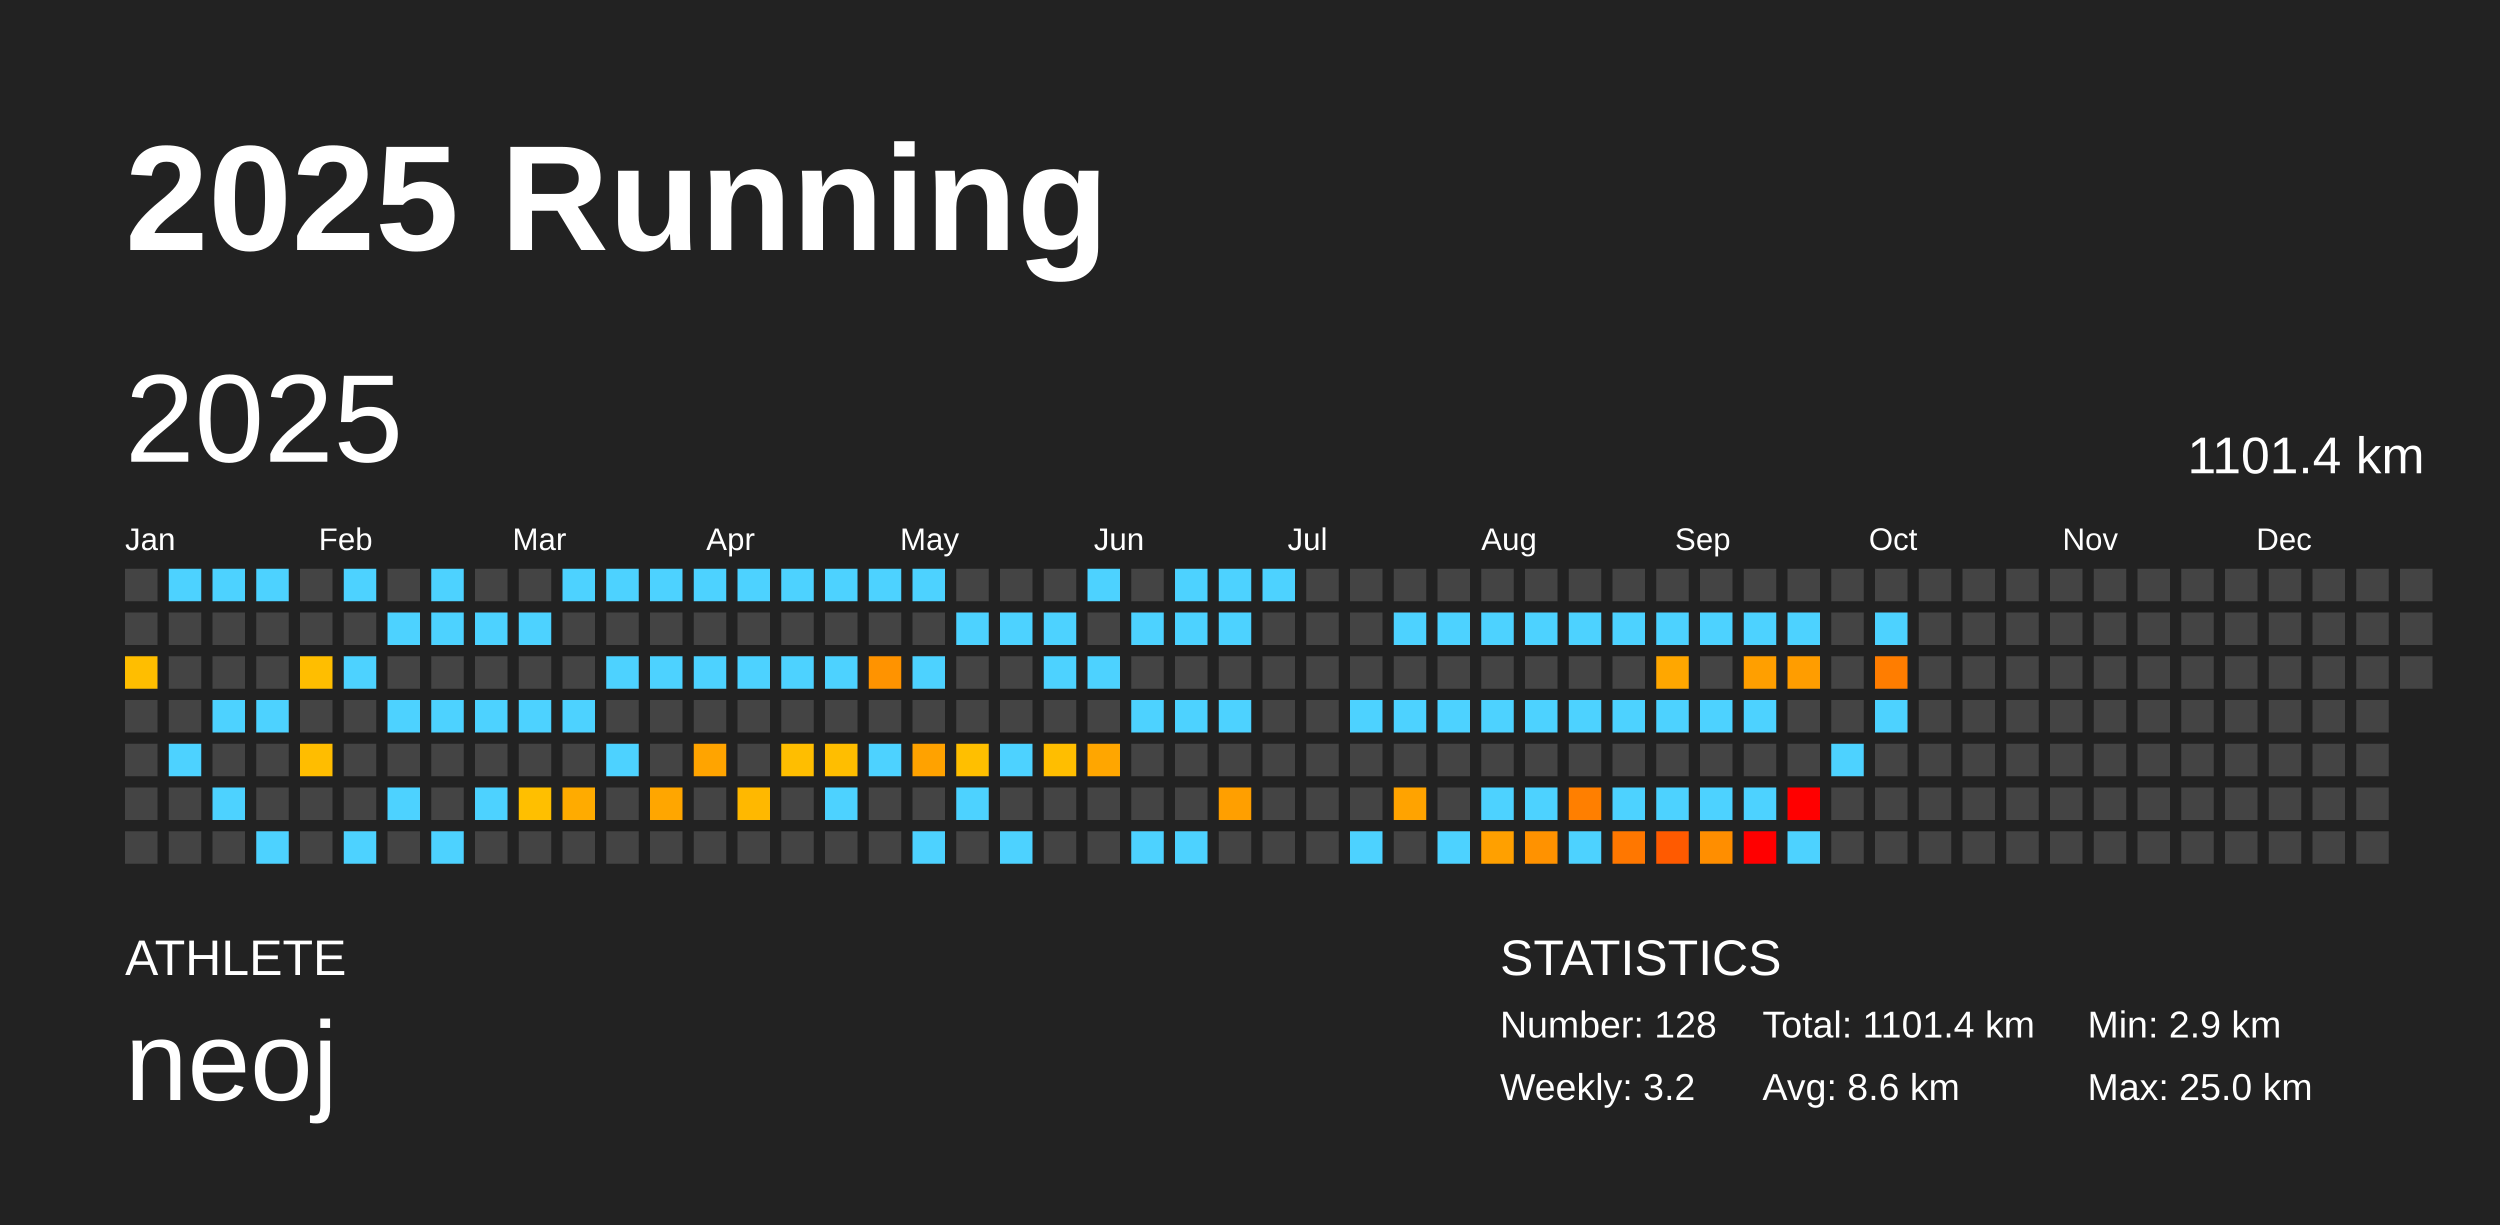
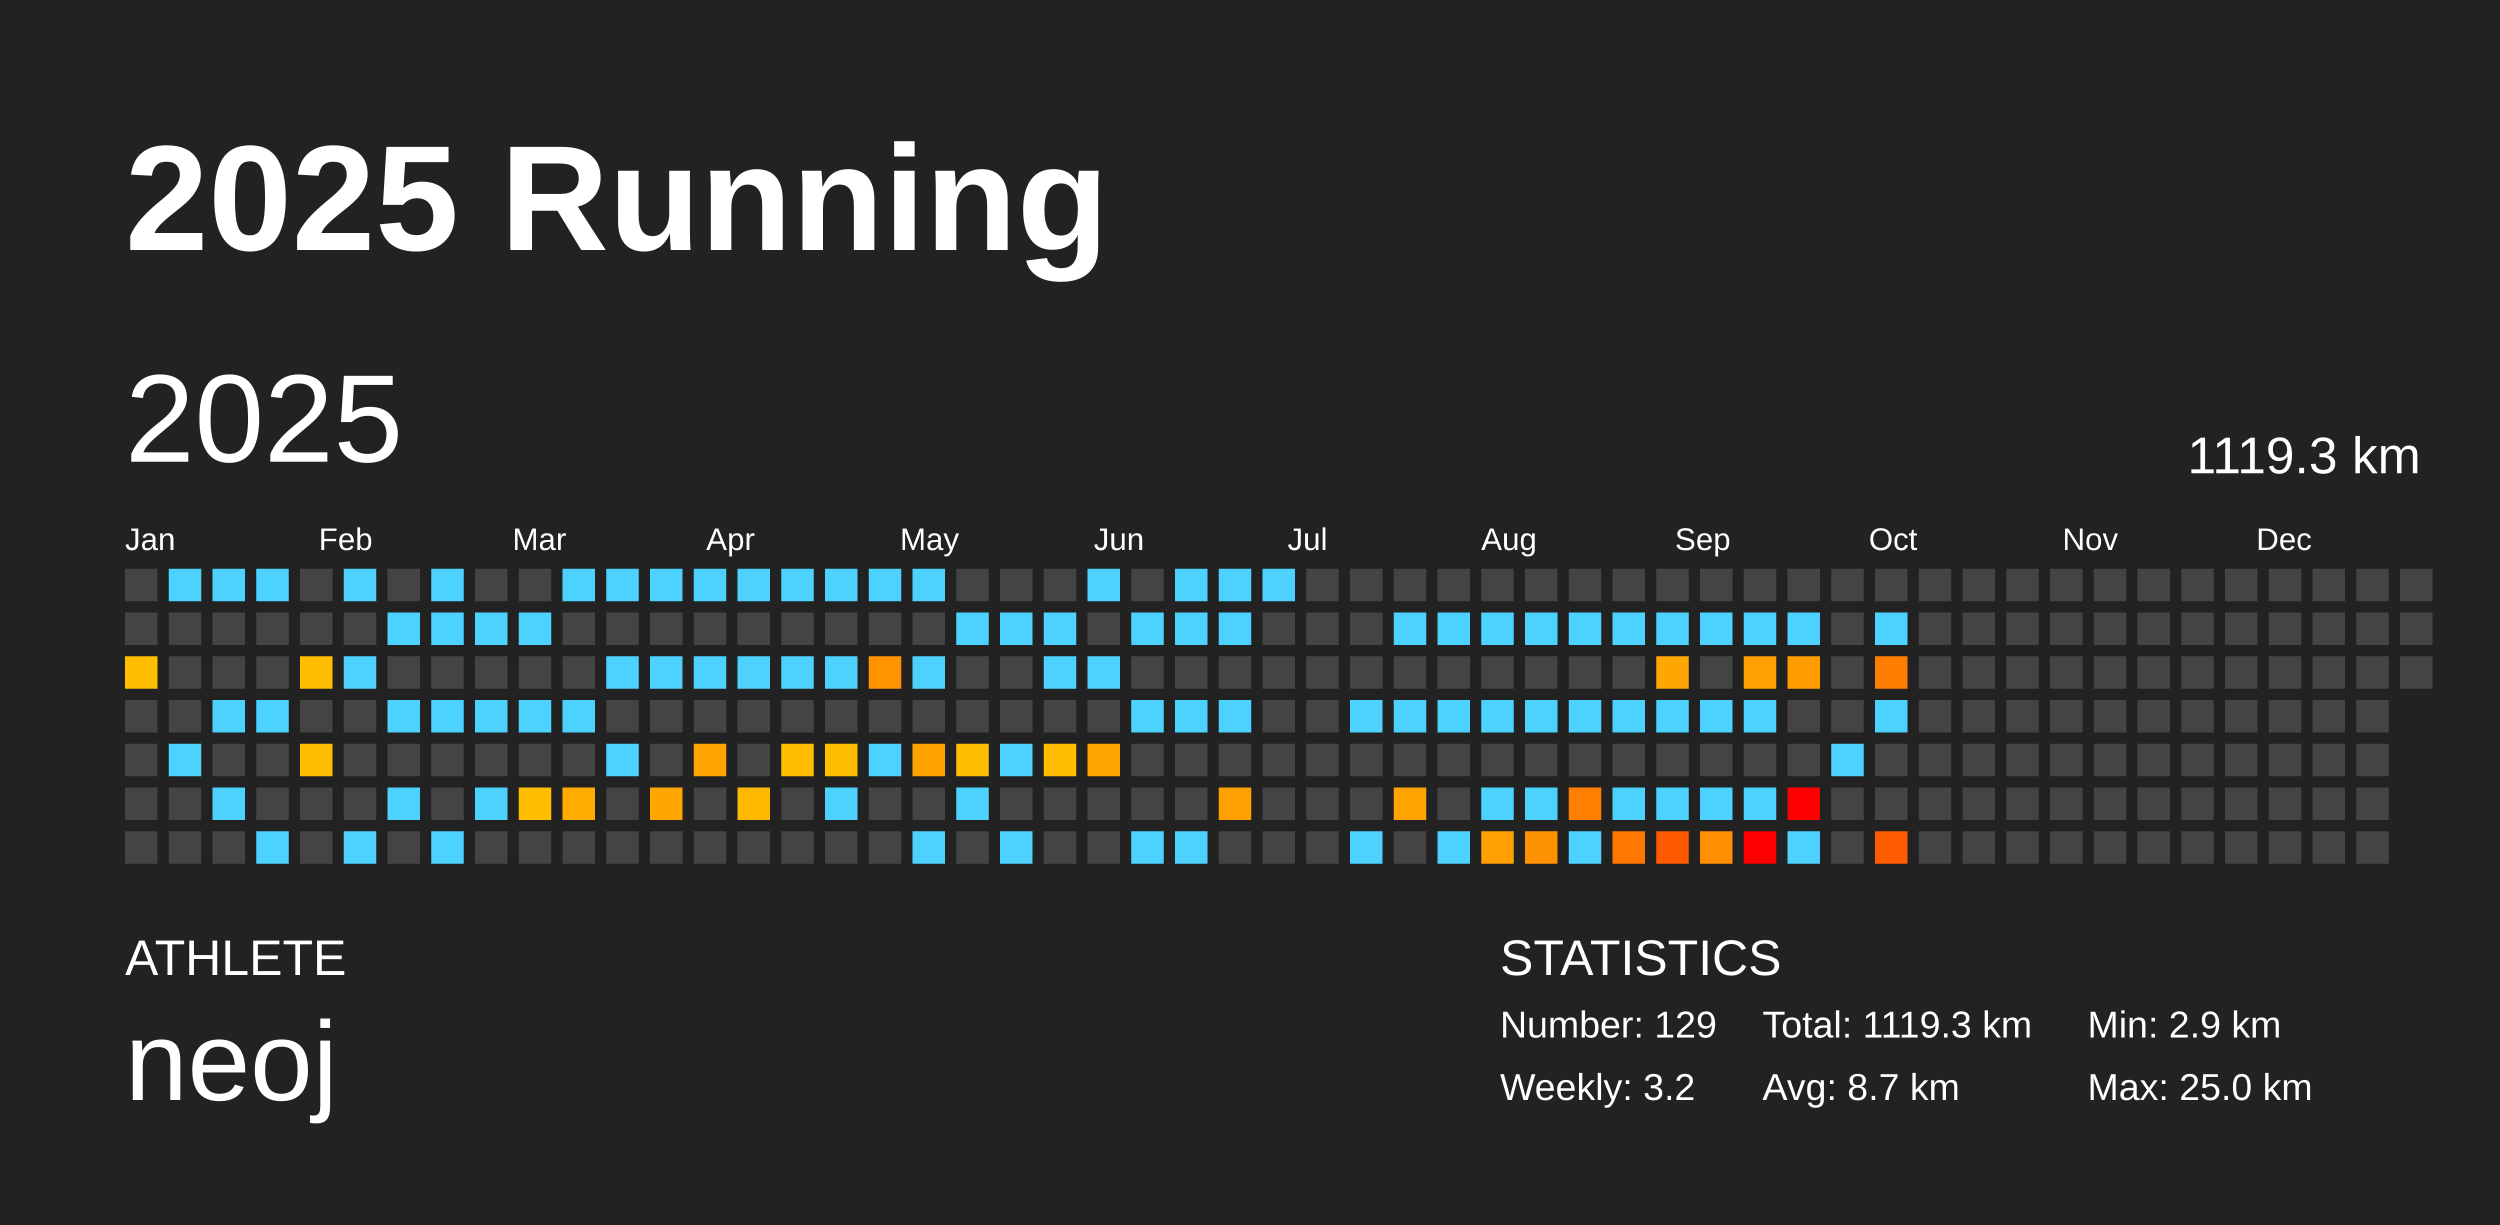
<svg xmlns="http://www.w3.org/2000/svg" baseProfile="full" height="98mm" version="1.1" viewBox="0,0,200,98" width="200mm">
  <defs />
  <rect fill="#222222" height="98" width="200" x="0" y="0" />
  <text fill="#FFFFFF" style="font-size:12px; font-family:Arial; font-weight:bold;" x="10" y="20">2025 Running</text>
  <text fill="#FFFFFF" style="font-size:4px; font-family:Arial" x="10" y="78">ATHLETE</text>
  <text fill="#FFFFFF" style="font-size:9px; font-family:Arial" x="10" y="88">neoj</text>
  <text fill="#FFFFFF" style="font-size:4px; font-family:Arial" x="120" y="78">STATISTICS</text>
-   <text fill="#FFFFFF" style="font-size:3px; font-family:Arial" x="120" y="83">Number: 128</text>
+   <text fill="#FFFFFF" style="font-size:3px; font-family:Arial" x="120" y="83">Number: 129</text>
  <text fill="#FFFFFF" style="font-size:3px; font-family:Arial" x="120" y="88">Weekly: 3.2</text>
-   <text fill="#FFFFFF" style="font-size:3px; font-family:Arial" x="141" y="83">Total: 1101.4 km</text>
-   <text fill="#FFFFFF" style="font-size:3px; font-family:Arial" x="141" y="88">Avg: 8.6 km</text>
+   <text fill="#FFFFFF" style="font-size:3px; font-family:Arial" x="141" y="83">Total: 1119.3 km</text>
+   <text fill="#FFFFFF" style="font-size:3px; font-family:Arial" x="141" y="88">Avg: 8.7 km</text>
  <text fill="#FFFFFF" style="font-size:3px; font-family:Arial" x="167" y="83">Min: 2.9 km</text>
  <text fill="#FFFFFF" style="font-size:3px; font-family:Arial" x="167" y="88">Max: 25.0 km</text>
  <text dominant-baseline="hanging" fill="#FFFFFF" style="font-size:10.0px; font-family:Arial;" x="10" y="30">2025</text>
-   <text dominant-baseline="hanging" fill="#FFFFFF" style="font-size:4.125px; font-family:Arial;" x="175" y="35">1101.4 km</text>
+   <text dominant-baseline="hanging" fill="#FFFFFF" style="font-size:4.125px; font-family:Arial;" x="175" y="35">1119.3 km</text>
  <text fill="#FFFFFF" style="font-size:2.5px; font-family:Arial" x="10.0" y="44">Jan</text>
  <text fill="#FFFFFF" style="font-size:2.5px; font-family:Arial" x="25.5" y="44">Feb</text>
  <text fill="#FFFFFF" style="font-size:2.5px; font-family:Arial" x="41.0" y="44">Mar</text>
  <text fill="#FFFFFF" style="font-size:2.5px; font-family:Arial" x="56.5" y="44">Apr</text>
  <text fill="#FFFFFF" style="font-size:2.5px; font-family:Arial" x="72.0" y="44">May</text>
  <text fill="#FFFFFF" style="font-size:2.5px; font-family:Arial" x="87.5" y="44">Jun</text>
  <text fill="#FFFFFF" style="font-size:2.5px; font-family:Arial" x="103.0" y="44">Jul</text>
  <text fill="#FFFFFF" style="font-size:2.5px; font-family:Arial" x="118.5" y="44">Aug</text>
  <text fill="#FFFFFF" style="font-size:2.5px; font-family:Arial" x="134.0" y="44">Sep</text>
  <text fill="#FFFFFF" style="font-size:2.5px; font-family:Arial" x="149.5" y="44">Oct</text>
  <text fill="#FFFFFF" style="font-size:2.5px; font-family:Arial" x="165.0" y="44">Nov</text>
  <text fill="#FFFFFF" style="font-size:2.5px; font-family:Arial" x="180.5" y="44">Dec</text>
  <rect fill="#444444" height="2.6" width="2.6" x="10.0" y="45.5" />
  <rect fill="#444444" height="2.6" width="2.6" x="10.0" y="49.0" />
  <rect fill="#ffbe00" height="2.6" width="2.6" x="10.0" y="52.5" />
  <rect fill="#444444" height="2.6" width="2.6" x="10.0" y="56.0" />
  <rect fill="#444444" height="2.6" width="2.6" x="10.0" y="59.5" />
  <rect fill="#444444" height="2.6" width="2.6" x="10.0" y="63.0" />
  <rect fill="#444444" height="2.6" width="2.6" x="10.0" y="66.5" />
  <rect fill="#4dd2ff" height="2.6" width="2.6" x="13.5" y="45.5" />
  <rect fill="#444444" height="2.6" width="2.6" x="13.5" y="49.0" />
  <rect fill="#444444" height="2.6" width="2.6" x="13.5" y="52.5" />
  <rect fill="#444444" height="2.6" width="2.6" x="13.5" y="56.0" />
  <rect fill="#4dd2ff" height="2.6" width="2.6" x="13.5" y="59.5" />
  <rect fill="#444444" height="2.6" width="2.6" x="13.5" y="63.0" />
  <rect fill="#444444" height="2.6" width="2.6" x="13.5" y="66.5" />
  <rect fill="#4dd2ff" height="2.6" width="2.6" x="17.0" y="45.5" />
  <rect fill="#444444" height="2.6" width="2.6" x="17.0" y="49.0" />
  <rect fill="#444444" height="2.6" width="2.6" x="17.0" y="52.5" />
  <rect fill="#4dd2ff" height="2.6" width="2.6" x="17.0" y="56.0" />
  <rect fill="#444444" height="2.6" width="2.6" x="17.0" y="59.5" />
  <rect fill="#4dd2ff" height="2.6" width="2.6" x="17.0" y="63.0" />
  <rect fill="#444444" height="2.6" width="2.6" x="17.0" y="66.5" />
  <rect fill="#4dd2ff" height="2.6" width="2.6" x="20.5" y="45.5" />
  <rect fill="#444444" height="2.6" width="2.6" x="20.5" y="49.0" />
  <rect fill="#444444" height="2.6" width="2.6" x="20.5" y="52.5" />
  <rect fill="#4dd2ff" height="2.6" width="2.6" x="20.5" y="56.0" />
  <rect fill="#444444" height="2.6" width="2.6" x="20.5" y="59.5" />
  <rect fill="#444444" height="2.6" width="2.6" x="20.5" y="63.0" />
  <rect fill="#4dd2ff" height="2.6" width="2.6" x="20.5" y="66.5" />
  <rect fill="#444444" height="2.6" width="2.6" x="24.0" y="45.5" />
  <rect fill="#444444" height="2.6" width="2.6" x="24.0" y="49.0" />
  <rect fill="#ffbe00" height="2.6" width="2.6" x="24.0" y="52.5" />
  <rect fill="#444444" height="2.6" width="2.6" x="24.0" y="56.0" />
  <rect fill="#ffbd00" height="2.6" width="2.6" x="24.0" y="59.5" />
  <rect fill="#444444" height="2.6" width="2.6" x="24.0" y="63.0" />
  <rect fill="#444444" height="2.6" width="2.6" x="24.0" y="66.5" />
  <rect fill="#4dd2ff" height="2.6" width="2.6" x="27.5" y="45.5" />
  <rect fill="#444444" height="2.6" width="2.6" x="27.5" y="49.0" />
  <rect fill="#4dd2ff" height="2.6" width="2.6" x="27.5" y="52.5" />
  <rect fill="#444444" height="2.6" width="2.6" x="27.5" y="56.0" />
  <rect fill="#444444" height="2.6" width="2.6" x="27.5" y="59.5" />
  <rect fill="#444444" height="2.6" width="2.6" x="27.5" y="63.0" />
  <rect fill="#4dd2ff" height="2.6" width="2.6" x="27.5" y="66.5" />
  <rect fill="#444444" height="2.6" width="2.6" x="31.0" y="45.5" />
  <rect fill="#4dd2ff" height="2.6" width="2.6" x="31.0" y="49.0" />
  <rect fill="#444444" height="2.6" width="2.6" x="31.0" y="52.5" />
  <rect fill="#4dd2ff" height="2.6" width="2.6" x="31.0" y="56.0" />
  <rect fill="#444444" height="2.6" width="2.6" x="31.0" y="59.5" />
  <rect fill="#4dd2ff" height="2.6" width="2.6" x="31.0" y="63.0" />
  <rect fill="#444444" height="2.6" width="2.6" x="31.0" y="66.5" />
  <rect fill="#4dd2ff" height="2.6" width="2.6" x="34.5" y="45.5" />
  <rect fill="#4dd2ff" height="2.6" width="2.6" x="34.5" y="49.0" />
  <rect fill="#444444" height="2.6" width="2.6" x="34.5" y="52.5" />
  <rect fill="#4dd2ff" height="2.6" width="2.6" x="34.5" y="56.0" />
  <rect fill="#444444" height="2.6" width="2.6" x="34.5" y="59.5" />
  <rect fill="#444444" height="2.6" width="2.6" x="34.5" y="63.0" />
  <rect fill="#4dd2ff" height="2.6" width="2.6" x="34.5" y="66.5" />
  <rect fill="#444444" height="2.6" width="2.6" x="38.0" y="45.5" />
  <rect fill="#4dd2ff" height="2.6" width="2.6" x="38.0" y="49.0" />
  <rect fill="#444444" height="2.6" width="2.6" x="38.0" y="52.5" />
  <rect fill="#4dd2ff" height="2.6" width="2.6" x="38.0" y="56.0" />
  <rect fill="#444444" height="2.6" width="2.6" x="38.0" y="59.5" />
  <rect fill="#4dd2ff" height="2.6" width="2.6" x="38.0" y="63.0" />
  <rect fill="#444444" height="2.6" width="2.6" x="38.0" y="66.5" />
  <rect fill="#444444" height="2.6" width="2.6" x="41.5" y="45.5" />
  <rect fill="#4dd2ff" height="2.6" width="2.6" x="41.5" y="49.0" />
  <rect fill="#444444" height="2.6" width="2.6" x="41.5" y="52.5" />
  <rect fill="#4dd2ff" height="2.6" width="2.6" x="41.5" y="56.0" />
  <rect fill="#444444" height="2.6" width="2.6" x="41.5" y="59.5" />
  <rect fill="#ffbf00" height="2.6" width="2.6" x="41.5" y="63.0" />
  <rect fill="#444444" height="2.6" width="2.6" x="41.5" y="66.5" />
  <rect fill="#4dd2ff" height="2.6" width="2.6" x="45.0" y="45.5" />
  <rect fill="#444444" height="2.6" width="2.6" x="45.0" y="49.0" />
  <rect fill="#444444" height="2.6" width="2.6" x="45.0" y="52.5" />
  <rect fill="#4dd2ff" height="2.6" width="2.6" x="45.0" y="56.0" />
  <rect fill="#444444" height="2.6" width="2.6" x="45.0" y="59.5" />
  <rect fill="#ffab00" height="2.6" width="2.6" x="45.0" y="63.0" />
  <rect fill="#444444" height="2.6" width="2.6" x="45.0" y="66.5" />
  <rect fill="#4dd2ff" height="2.6" width="2.6" x="48.5" y="45.5" />
  <rect fill="#444444" height="2.6" width="2.6" x="48.5" y="49.0" />
  <rect fill="#4dd2ff" height="2.6" width="2.6" x="48.5" y="52.5" />
  <rect fill="#444444" height="2.6" width="2.6" x="48.5" y="56.0" />
  <rect fill="#4dd2ff" height="2.6" width="2.6" x="48.5" y="59.5" />
  <rect fill="#444444" height="2.6" width="2.6" x="48.5" y="63.0" />
  <rect fill="#444444" height="2.6" width="2.6" x="48.5" y="66.5" />
  <rect fill="#4dd2ff" height="2.6" width="2.6" x="52.0" y="45.5" />
  <rect fill="#444444" height="2.6" width="2.6" x="52.0" y="49.0" />
  <rect fill="#4dd2ff" height="2.6" width="2.6" x="52.0" y="52.5" />
  <rect fill="#444444" height="2.6" width="2.6" x="52.0" y="56.0" />
  <rect fill="#444444" height="2.6" width="2.6" x="52.0" y="59.5" />
  <rect fill="#ffa600" height="2.6" width="2.6" x="52.0" y="63.0" />
  <rect fill="#444444" height="2.6" width="2.6" x="52.0" y="66.5" />
  <rect fill="#4dd2ff" height="2.6" width="2.6" x="55.5" y="45.5" />
  <rect fill="#444444" height="2.6" width="2.6" x="55.5" y="49.0" />
  <rect fill="#4dd2ff" height="2.6" width="2.6" x="55.5" y="52.5" />
  <rect fill="#444444" height="2.6" width="2.6" x="55.5" y="56.0" />
  <rect fill="#ffa400" height="2.6" width="2.6" x="55.5" y="59.5" />
  <rect fill="#444444" height="2.6" width="2.6" x="55.5" y="63.0" />
  <rect fill="#444444" height="2.6" width="2.6" x="55.5" y="66.5" />
  <rect fill="#4dd2ff" height="2.6" width="2.6" x="59.0" y="45.5" />
  <rect fill="#444444" height="2.6" width="2.6" x="59.0" y="49.0" />
  <rect fill="#4dd2ff" height="2.6" width="2.6" x="59.0" y="52.5" />
  <rect fill="#444444" height="2.6" width="2.6" x="59.0" y="56.0" />
  <rect fill="#444444" height="2.6" width="2.6" x="59.0" y="59.5" />
  <rect fill="#ffb800" height="2.6" width="2.6" x="59.0" y="63.0" />
  <rect fill="#444444" height="2.6" width="2.6" x="59.0" y="66.5" />
  <rect fill="#4dd2ff" height="2.6" width="2.6" x="62.5" y="45.5" />
  <rect fill="#444444" height="2.6" width="2.6" x="62.5" y="49.0" />
  <rect fill="#4dd2ff" height="2.6" width="2.6" x="62.5" y="52.5" />
  <rect fill="#444444" height="2.6" width="2.6" x="62.5" y="56.0" />
  <rect fill="#ffbe00" height="2.6" width="2.6" x="62.5" y="59.5" />
  <rect fill="#444444" height="2.6" width="2.6" x="62.5" y="63.0" />
  <rect fill="#444444" height="2.6" width="2.6" x="62.5" y="66.5" />
  <rect fill="#4dd2ff" height="2.6" width="2.6" x="66.0" y="45.5" />
  <rect fill="#444444" height="2.6" width="2.6" x="66.0" y="49.0" />
  <rect fill="#4dd2ff" height="2.6" width="2.6" x="66.0" y="52.5" />
  <rect fill="#444444" height="2.6" width="2.6" x="66.0" y="56.0" />
  <rect fill="#ffbe00" height="2.6" width="2.6" x="66.0" y="59.5" />
  <rect fill="#4dd2ff" height="2.6" width="2.6" x="66.0" y="63.0" />
  <rect fill="#444444" height="2.6" width="2.6" x="66.0" y="66.5" />
  <rect fill="#4dd2ff" height="2.6" width="2.6" x="69.5" y="45.5" />
  <rect fill="#444444" height="2.6" width="2.6" x="69.5" y="49.0" />
  <rect fill="#ff9300" height="2.6" width="2.6" x="69.5" y="52.5" />
  <rect fill="#444444" height="2.6" width="2.6" x="69.5" y="56.0" />
  <rect fill="#4dd2ff" height="2.6" width="2.6" x="69.5" y="59.5" />
  <rect fill="#444444" height="2.6" width="2.6" x="69.5" y="63.0" />
  <rect fill="#444444" height="2.6" width="2.6" x="69.5" y="66.5" />
  <rect fill="#4dd2ff" height="2.6" width="2.6" x="73.0" y="45.5" />
  <rect fill="#444444" height="2.6" width="2.6" x="73.0" y="49.0" />
  <rect fill="#4dd2ff" height="2.6" width="2.6" x="73.0" y="52.5" />
  <rect fill="#444444" height="2.6" width="2.6" x="73.0" y="56.0" />
  <rect fill="#ffa200" height="2.6" width="2.6" x="73.0" y="59.5" />
  <rect fill="#444444" height="2.6" width="2.6" x="73.0" y="63.0" />
  <rect fill="#4dd2ff" height="2.6" width="2.6" x="73.0" y="66.5" />
  <rect fill="#444444" height="2.6" width="2.6" x="76.5" y="45.5" />
  <rect fill="#4dd2ff" height="2.6" width="2.6" x="76.5" y="49.0" />
  <rect fill="#444444" height="2.6" width="2.6" x="76.5" y="52.5" />
  <rect fill="#444444" height="2.6" width="2.6" x="76.5" y="56.0" />
  <rect fill="#ffbf00" height="2.6" width="2.6" x="76.5" y="59.5" />
  <rect fill="#4dd2ff" height="2.6" width="2.6" x="76.5" y="63.0" />
  <rect fill="#444444" height="2.6" width="2.6" x="76.5" y="66.5" />
  <rect fill="#444444" height="2.6" width="2.6" x="80.0" y="45.5" />
  <rect fill="#4dd2ff" height="2.6" width="2.6" x="80.0" y="49.0" />
  <rect fill="#444444" height="2.6" width="2.6" x="80.0" y="52.5" />
  <rect fill="#444444" height="2.6" width="2.6" x="80.0" y="56.0" />
  <rect fill="#4dd2ff" height="2.6" width="2.6" x="80.0" y="59.5" />
  <rect fill="#444444" height="2.6" width="2.6" x="80.0" y="63.0" />
  <rect fill="#4dd2ff" height="2.6" width="2.6" x="80.0" y="66.5" />
  <rect fill="#444444" height="2.6" width="2.6" x="83.5" y="45.5" />
  <rect fill="#4dd2ff" height="2.6" width="2.6" x="83.5" y="49.0" />
  <rect fill="#4dd2ff" height="2.6" width="2.6" x="83.5" y="52.5" />
  <rect fill="#444444" height="2.6" width="2.6" x="83.5" y="56.0" />
  <rect fill="#ffbe00" height="2.6" width="2.6" x="83.5" y="59.5" />
  <rect fill="#444444" height="2.6" width="2.6" x="83.5" y="63.0" />
  <rect fill="#444444" height="2.6" width="2.6" x="83.5" y="66.5" />
  <rect fill="#4dd2ff" height="2.6" width="2.6" x="87.0" y="45.5" />
  <rect fill="#444444" height="2.6" width="2.6" x="87.0" y="49.0" />
  <rect fill="#4dd2ff" height="2.6" width="2.6" x="87.0" y="52.5" />
  <rect fill="#444444" height="2.6" width="2.6" x="87.0" y="56.0" />
  <rect fill="#ffa600" height="2.6" width="2.6" x="87.0" y="59.5" />
  <rect fill="#444444" height="2.6" width="2.6" x="87.0" y="63.0" />
  <rect fill="#444444" height="2.6" width="2.6" x="87.0" y="66.5" />
  <rect fill="#444444" height="2.6" width="2.6" x="90.5" y="45.5" />
  <rect fill="#4dd2ff" height="2.6" width="2.6" x="90.5" y="49.0" />
  <rect fill="#444444" height="2.6" width="2.6" x="90.5" y="52.5" />
  <rect fill="#4dd2ff" height="2.6" width="2.6" x="90.5" y="56.0" />
  <rect fill="#444444" height="2.6" width="2.6" x="90.5" y="59.5" />
  <rect fill="#444444" height="2.6" width="2.6" x="90.5" y="63.0" />
  <rect fill="#4dd2ff" height="2.6" width="2.6" x="90.5" y="66.5" />
  <rect fill="#4dd2ff" height="2.6" width="2.6" x="94.0" y="45.5" />
  <rect fill="#4dd2ff" height="2.6" width="2.6" x="94.0" y="49.0" />
  <rect fill="#444444" height="2.6" width="2.6" x="94.0" y="52.5" />
  <rect fill="#4dd2ff" height="2.6" width="2.6" x="94.0" y="56.0" />
  <rect fill="#444444" height="2.6" width="2.6" x="94.0" y="59.5" />
  <rect fill="#444444" height="2.6" width="2.6" x="94.0" y="63.0" />
  <rect fill="#4dd2ff" height="2.6" width="2.6" x="94.0" y="66.5" />
  <rect fill="#4dd2ff" height="2.6" width="2.6" x="97.5" y="45.5" />
  <rect fill="#4dd2ff" height="2.6" width="2.6" x="97.5" y="49.0" />
  <rect fill="#444444" height="2.6" width="2.6" x="97.5" y="52.5" />
  <rect fill="#4dd2ff" height="2.6" width="2.6" x="97.5" y="56.0" />
  <rect fill="#444444" height="2.6" width="2.6" x="97.5" y="59.5" />
  <rect fill="#ff9f00" height="2.6" width="2.6" x="97.5" y="63.0" />
  <rect fill="#444444" height="2.6" width="2.6" x="97.5" y="66.5" />
  <rect fill="#4dd2ff" height="2.6" width="2.6" x="101.0" y="45.5" />
  <rect fill="#444444" height="2.6" width="2.6" x="101.0" y="49.0" />
  <rect fill="#444444" height="2.6" width="2.6" x="101.0" y="52.5" />
  <rect fill="#444444" height="2.6" width="2.6" x="101.0" y="56.0" />
  <rect fill="#444444" height="2.6" width="2.6" x="101.0" y="59.5" />
  <rect fill="#444444" height="2.6" width="2.6" x="101.0" y="63.0" />
  <rect fill="#444444" height="2.6" width="2.6" x="101.0" y="66.5" />
  <rect fill="#444444" height="2.6" width="2.6" x="104.5" y="45.5" />
  <rect fill="#444444" height="2.6" width="2.6" x="104.5" y="49.0" />
  <rect fill="#444444" height="2.6" width="2.6" x="104.5" y="52.5" />
  <rect fill="#444444" height="2.6" width="2.6" x="104.5" y="56.0" />
  <rect fill="#444444" height="2.6" width="2.6" x="104.5" y="59.5" />
  <rect fill="#444444" height="2.6" width="2.6" x="104.5" y="63.0" />
  <rect fill="#444444" height="2.6" width="2.6" x="104.5" y="66.5" />
  <rect fill="#444444" height="2.6" width="2.6" x="108.0" y="45.5" />
  <rect fill="#444444" height="2.6" width="2.6" x="108.0" y="49.0" />
  <rect fill="#444444" height="2.6" width="2.6" x="108.0" y="52.5" />
  <rect fill="#4dd2ff" height="2.6" width="2.6" x="108.0" y="56.0" />
  <rect fill="#444444" height="2.6" width="2.6" x="108.0" y="59.5" />
  <rect fill="#444444" height="2.6" width="2.6" x="108.0" y="63.0" />
  <rect fill="#4dd2ff" height="2.6" width="2.6" x="108.0" y="66.5" />
  <rect fill="#444444" height="2.6" width="2.6" x="111.5" y="45.5" />
  <rect fill="#4dd2ff" height="2.6" width="2.6" x="111.5" y="49.0" />
  <rect fill="#444444" height="2.6" width="2.6" x="111.5" y="52.5" />
  <rect fill="#4dd2ff" height="2.6" width="2.6" x="111.5" y="56.0" />
  <rect fill="#444444" height="2.6" width="2.6" x="111.5" y="59.5" />
  <rect fill="#ffa300" height="2.6" width="2.6" x="111.5" y="63.0" />
  <rect fill="#444444" height="2.6" width="2.6" x="111.5" y="66.5" />
  <rect fill="#444444" height="2.6" width="2.6" x="115.0" y="45.5" />
  <rect fill="#4dd2ff" height="2.6" width="2.6" x="115.0" y="49.0" />
  <rect fill="#444444" height="2.6" width="2.6" x="115.0" y="52.5" />
  <rect fill="#4dd2ff" height="2.6" width="2.6" x="115.0" y="56.0" />
  <rect fill="#444444" height="2.6" width="2.6" x="115.0" y="59.5" />
  <rect fill="#444444" height="2.6" width="2.6" x="115.0" y="63.0" />
  <rect fill="#4dd2ff" height="2.6" width="2.6" x="115.0" y="66.5" />
  <rect fill="#444444" height="2.6" width="2.6" x="118.5" y="45.5" />
  <rect fill="#4dd2ff" height="2.6" width="2.6" x="118.5" y="49.0" />
  <rect fill="#444444" height="2.6" width="2.6" x="118.5" y="52.5" />
  <rect fill="#4dd2ff" height="2.6" width="2.6" x="118.5" y="56.0" />
  <rect fill="#444444" height="2.6" width="2.6" x="118.5" y="59.5" />
  <rect fill="#4dd2ff" height="2.6" width="2.6" x="118.5" y="63.0" />
  <rect fill="#ffa000" height="2.6" width="2.6" x="118.5" y="66.5" />
  <rect fill="#444444" height="2.6" width="2.6" x="122.0" y="45.5" />
  <rect fill="#4dd2ff" height="2.6" width="2.6" x="122.0" y="49.0" />
  <rect fill="#444444" height="2.6" width="2.6" x="122.0" y="52.5" />
  <rect fill="#4dd2ff" height="2.6" width="2.6" x="122.0" y="56.0" />
  <rect fill="#444444" height="2.6" width="2.6" x="122.0" y="59.5" />
  <rect fill="#4dd2ff" height="2.6" width="2.6" x="122.0" y="63.0" />
  <rect fill="#ff9200" height="2.6" width="2.6" x="122.0" y="66.5" />
  <rect fill="#444444" height="2.6" width="2.6" x="125.5" y="45.5" />
  <rect fill="#4dd2ff" height="2.6" width="2.6" x="125.5" y="49.0" />
  <rect fill="#444444" height="2.6" width="2.6" x="125.5" y="52.5" />
  <rect fill="#4dd2ff" height="2.6" width="2.6" x="125.5" y="56.0" />
  <rect fill="#444444" height="2.6" width="2.6" x="125.5" y="59.5" />
  <rect fill="#ff7f00" height="2.6" width="2.6" x="125.5" y="63.0" />
  <rect fill="#4dd2ff" height="2.6" width="2.6" x="125.5" y="66.5" />
  <rect fill="#444444" height="2.6" width="2.6" x="129.0" y="45.5" />
  <rect fill="#4dd2ff" height="2.6" width="2.6" x="129.0" y="49.0" />
  <rect fill="#444444" height="2.6" width="2.6" x="129.0" y="52.5" />
  <rect fill="#4dd2ff" height="2.6" width="2.6" x="129.0" y="56.0" />
  <rect fill="#444444" height="2.6" width="2.6" x="129.0" y="59.5" />
  <rect fill="#4dd2ff" height="2.6" width="2.6" x="129.0" y="63.0" />
  <rect fill="#ff7700" height="2.6" width="2.6" x="129.0" y="66.5" />
  <rect fill="#444444" height="2.6" width="2.6" x="132.5" y="45.5" />
  <rect fill="#4dd2ff" height="2.6" width="2.6" x="132.5" y="49.0" />
  <rect fill="#ffa700" height="2.6" width="2.6" x="132.5" y="52.5" />
  <rect fill="#4dd2ff" height="2.6" width="2.6" x="132.5" y="56.0" />
  <rect fill="#444444" height="2.6" width="2.6" x="132.5" y="59.5" />
  <rect fill="#4dd2ff" height="2.6" width="2.6" x="132.5" y="63.0" />
  <rect fill="#ff5a00" height="2.6" width="2.6" x="132.5" y="66.5" />
  <rect fill="#444444" height="2.6" width="2.6" x="136.0" y="45.5" />
  <rect fill="#4dd2ff" height="2.6" width="2.6" x="136.0" y="49.0" />
  <rect fill="#444444" height="2.6" width="2.6" x="136.0" y="52.5" />
  <rect fill="#4dd2ff" height="2.6" width="2.6" x="136.0" y="56.0" />
  <rect fill="#444444" height="2.6" width="2.6" x="136.0" y="59.5" />
  <rect fill="#4dd2ff" height="2.6" width="2.6" x="136.0" y="63.0" />
  <rect fill="#ff8e00" height="2.6" width="2.6" x="136.0" y="66.5" />
  <rect fill="#444444" height="2.6" width="2.6" x="139.5" y="45.5" />
  <rect fill="#4dd2ff" height="2.6" width="2.6" x="139.5" y="49.0" />
  <rect fill="#ff9f00" height="2.6" width="2.6" x="139.5" y="52.5" />
  <rect fill="#4dd2ff" height="2.6" width="2.6" x="139.5" y="56.0" />
  <rect fill="#444444" height="2.6" width="2.6" x="139.5" y="59.5" />
  <rect fill="#4dd2ff" height="2.6" width="2.6" x="139.5" y="63.0" />
  <rect fill="red" height="2.6" width="2.6" x="139.5" y="66.5" />
  <rect fill="#444444" height="2.6" width="2.6" x="143.0" y="45.5" />
  <rect fill="#4dd2ff" height="2.6" width="2.6" x="143.0" y="49.0" />
  <rect fill="#ff9d00" height="2.6" width="2.6" x="143.0" y="52.5" />
  <rect fill="#444444" height="2.6" width="2.6" x="143.0" y="56.0" />
  <rect fill="#444444" height="2.6" width="2.6" x="143.0" y="59.5" />
  <rect fill="red" height="2.6" width="2.6" x="143.0" y="63.0" />
  <rect fill="#4dd2ff" height="2.6" width="2.6" x="143.0" y="66.5" />
  <rect fill="#444444" height="2.6" width="2.6" x="146.5" y="45.5" />
  <rect fill="#444444" height="2.6" width="2.6" x="146.5" y="49.0" />
  <rect fill="#444444" height="2.6" width="2.6" x="146.5" y="52.5" />
  <rect fill="#444444" height="2.6" width="2.6" x="146.5" y="56.0" />
  <rect fill="#4dd2ff" height="2.6" width="2.6" x="146.5" y="59.5" />
  <rect fill="#444444" height="2.6" width="2.6" x="146.5" y="63.0" />
  <rect fill="#444444" height="2.6" width="2.6" x="146.5" y="66.5" />
  <rect fill="#444444" height="2.6" width="2.6" x="150.0" y="45.5" />
  <rect fill="#4dd2ff" height="2.6" width="2.6" x="150.0" y="49.0" />
  <rect fill="#ff7d00" height="2.6" width="2.6" x="150.0" y="52.5" />
  <rect fill="#4dd2ff" height="2.6" width="2.6" x="150.0" y="56.0" />
  <rect fill="#444444" height="2.6" width="2.6" x="150.0" y="59.5" />
  <rect fill="#444444" height="2.6" width="2.6" x="150.0" y="63.0" />
-   <rect fill="#444444" height="2.6" width="2.6" x="150.0" y="66.5" />
+   <rect fill="#ff5b00" height="2.6" width="2.6" x="150.0" y="66.5" />
  <rect fill="#444444" height="2.6" width="2.6" x="153.5" y="45.5" />
  <rect fill="#444444" height="2.6" width="2.6" x="153.5" y="49.0" />
  <rect fill="#444444" height="2.6" width="2.6" x="153.5" y="52.5" />
  <rect fill="#444444" height="2.6" width="2.6" x="153.5" y="56.0" />
  <rect fill="#444444" height="2.6" width="2.6" x="153.5" y="59.5" />
  <rect fill="#444444" height="2.6" width="2.6" x="153.5" y="63.0" />
  <rect fill="#444444" height="2.6" width="2.6" x="153.5" y="66.5" />
  <rect fill="#444444" height="2.6" width="2.6" x="157.0" y="45.5" />
  <rect fill="#444444" height="2.6" width="2.6" x="157.0" y="49.0" />
  <rect fill="#444444" height="2.6" width="2.6" x="157.0" y="52.5" />
  <rect fill="#444444" height="2.6" width="2.6" x="157.0" y="56.0" />
  <rect fill="#444444" height="2.6" width="2.6" x="157.0" y="59.5" />
  <rect fill="#444444" height="2.6" width="2.6" x="157.0" y="63.0" />
  <rect fill="#444444" height="2.6" width="2.6" x="157.0" y="66.5" />
  <rect fill="#444444" height="2.6" width="2.6" x="160.5" y="45.5" />
  <rect fill="#444444" height="2.6" width="2.6" x="160.5" y="49.0" />
  <rect fill="#444444" height="2.6" width="2.6" x="160.5" y="52.5" />
  <rect fill="#444444" height="2.6" width="2.6" x="160.5" y="56.0" />
  <rect fill="#444444" height="2.6" width="2.6" x="160.5" y="59.5" />
  <rect fill="#444444" height="2.6" width="2.6" x="160.5" y="63.0" />
  <rect fill="#444444" height="2.6" width="2.6" x="160.5" y="66.5" />
  <rect fill="#444444" height="2.6" width="2.6" x="164.0" y="45.5" />
  <rect fill="#444444" height="2.6" width="2.6" x="164.0" y="49.0" />
  <rect fill="#444444" height="2.6" width="2.6" x="164.0" y="52.5" />
  <rect fill="#444444" height="2.6" width="2.6" x="164.0" y="56.0" />
  <rect fill="#444444" height="2.6" width="2.6" x="164.0" y="59.5" />
  <rect fill="#444444" height="2.6" width="2.6" x="164.0" y="63.0" />
  <rect fill="#444444" height="2.6" width="2.6" x="164.0" y="66.5" />
  <rect fill="#444444" height="2.6" width="2.6" x="167.5" y="45.5" />
  <rect fill="#444444" height="2.6" width="2.6" x="167.5" y="49.0" />
  <rect fill="#444444" height="2.6" width="2.6" x="167.5" y="52.5" />
  <rect fill="#444444" height="2.6" width="2.6" x="167.5" y="56.0" />
  <rect fill="#444444" height="2.6" width="2.6" x="167.5" y="59.5" />
  <rect fill="#444444" height="2.6" width="2.6" x="167.5" y="63.0" />
  <rect fill="#444444" height="2.6" width="2.6" x="167.5" y="66.5" />
  <rect fill="#444444" height="2.6" width="2.6" x="171.0" y="45.5" />
  <rect fill="#444444" height="2.6" width="2.6" x="171.0" y="49.0" />
  <rect fill="#444444" height="2.6" width="2.6" x="171.0" y="52.5" />
  <rect fill="#444444" height="2.6" width="2.6" x="171.0" y="56.0" />
  <rect fill="#444444" height="2.6" width="2.6" x="171.0" y="59.5" />
  <rect fill="#444444" height="2.6" width="2.6" x="171.0" y="63.0" />
  <rect fill="#444444" height="2.6" width="2.6" x="171.0" y="66.5" />
  <rect fill="#444444" height="2.6" width="2.6" x="174.5" y="45.5" />
  <rect fill="#444444" height="2.6" width="2.6" x="174.5" y="49.0" />
  <rect fill="#444444" height="2.6" width="2.6" x="174.5" y="52.5" />
  <rect fill="#444444" height="2.6" width="2.6" x="174.5" y="56.0" />
  <rect fill="#444444" height="2.6" width="2.6" x="174.5" y="59.5" />
  <rect fill="#444444" height="2.6" width="2.6" x="174.5" y="63.0" />
  <rect fill="#444444" height="2.6" width="2.6" x="174.5" y="66.5" />
  <rect fill="#444444" height="2.6" width="2.6" x="178.0" y="45.5" />
  <rect fill="#444444" height="2.6" width="2.6" x="178.0" y="49.0" />
  <rect fill="#444444" height="2.6" width="2.6" x="178.0" y="52.5" />
  <rect fill="#444444" height="2.6" width="2.6" x="178.0" y="56.0" />
  <rect fill="#444444" height="2.6" width="2.6" x="178.0" y="59.5" />
  <rect fill="#444444" height="2.6" width="2.6" x="178.0" y="63.0" />
  <rect fill="#444444" height="2.6" width="2.6" x="178.0" y="66.5" />
  <rect fill="#444444" height="2.6" width="2.6" x="181.5" y="45.5" />
  <rect fill="#444444" height="2.6" width="2.6" x="181.5" y="49.0" />
  <rect fill="#444444" height="2.6" width="2.6" x="181.5" y="52.5" />
  <rect fill="#444444" height="2.6" width="2.6" x="181.5" y="56.0" />
  <rect fill="#444444" height="2.6" width="2.6" x="181.5" y="59.5" />
  <rect fill="#444444" height="2.6" width="2.6" x="181.5" y="63.0" />
  <rect fill="#444444" height="2.6" width="2.6" x="181.5" y="66.5" />
  <rect fill="#444444" height="2.6" width="2.6" x="185.0" y="45.5" />
  <rect fill="#444444" height="2.6" width="2.6" x="185.0" y="49.0" />
  <rect fill="#444444" height="2.6" width="2.6" x="185.0" y="52.5" />
  <rect fill="#444444" height="2.6" width="2.6" x="185.0" y="56.0" />
  <rect fill="#444444" height="2.6" width="2.6" x="185.0" y="59.5" />
  <rect fill="#444444" height="2.6" width="2.6" x="185.0" y="63.0" />
  <rect fill="#444444" height="2.6" width="2.6" x="185.0" y="66.5" />
  <rect fill="#444444" height="2.6" width="2.6" x="188.5" y="45.5" />
  <rect fill="#444444" height="2.6" width="2.6" x="188.5" y="49.0" />
  <rect fill="#444444" height="2.6" width="2.6" x="188.5" y="52.5" />
  <rect fill="#444444" height="2.6" width="2.6" x="188.5" y="56.0" />
  <rect fill="#444444" height="2.6" width="2.6" x="188.5" y="59.5" />
  <rect fill="#444444" height="2.6" width="2.6" x="188.5" y="63.0" />
  <rect fill="#444444" height="2.6" width="2.6" x="188.5" y="66.5" />
  <rect fill="#444444" height="2.6" width="2.6" x="192.0" y="45.5" />
  <rect fill="#444444" height="2.6" width="2.6" x="192.0" y="49.0" />
  <rect fill="#444444" height="2.6" width="2.6" x="192.0" y="52.5" />
</svg>
